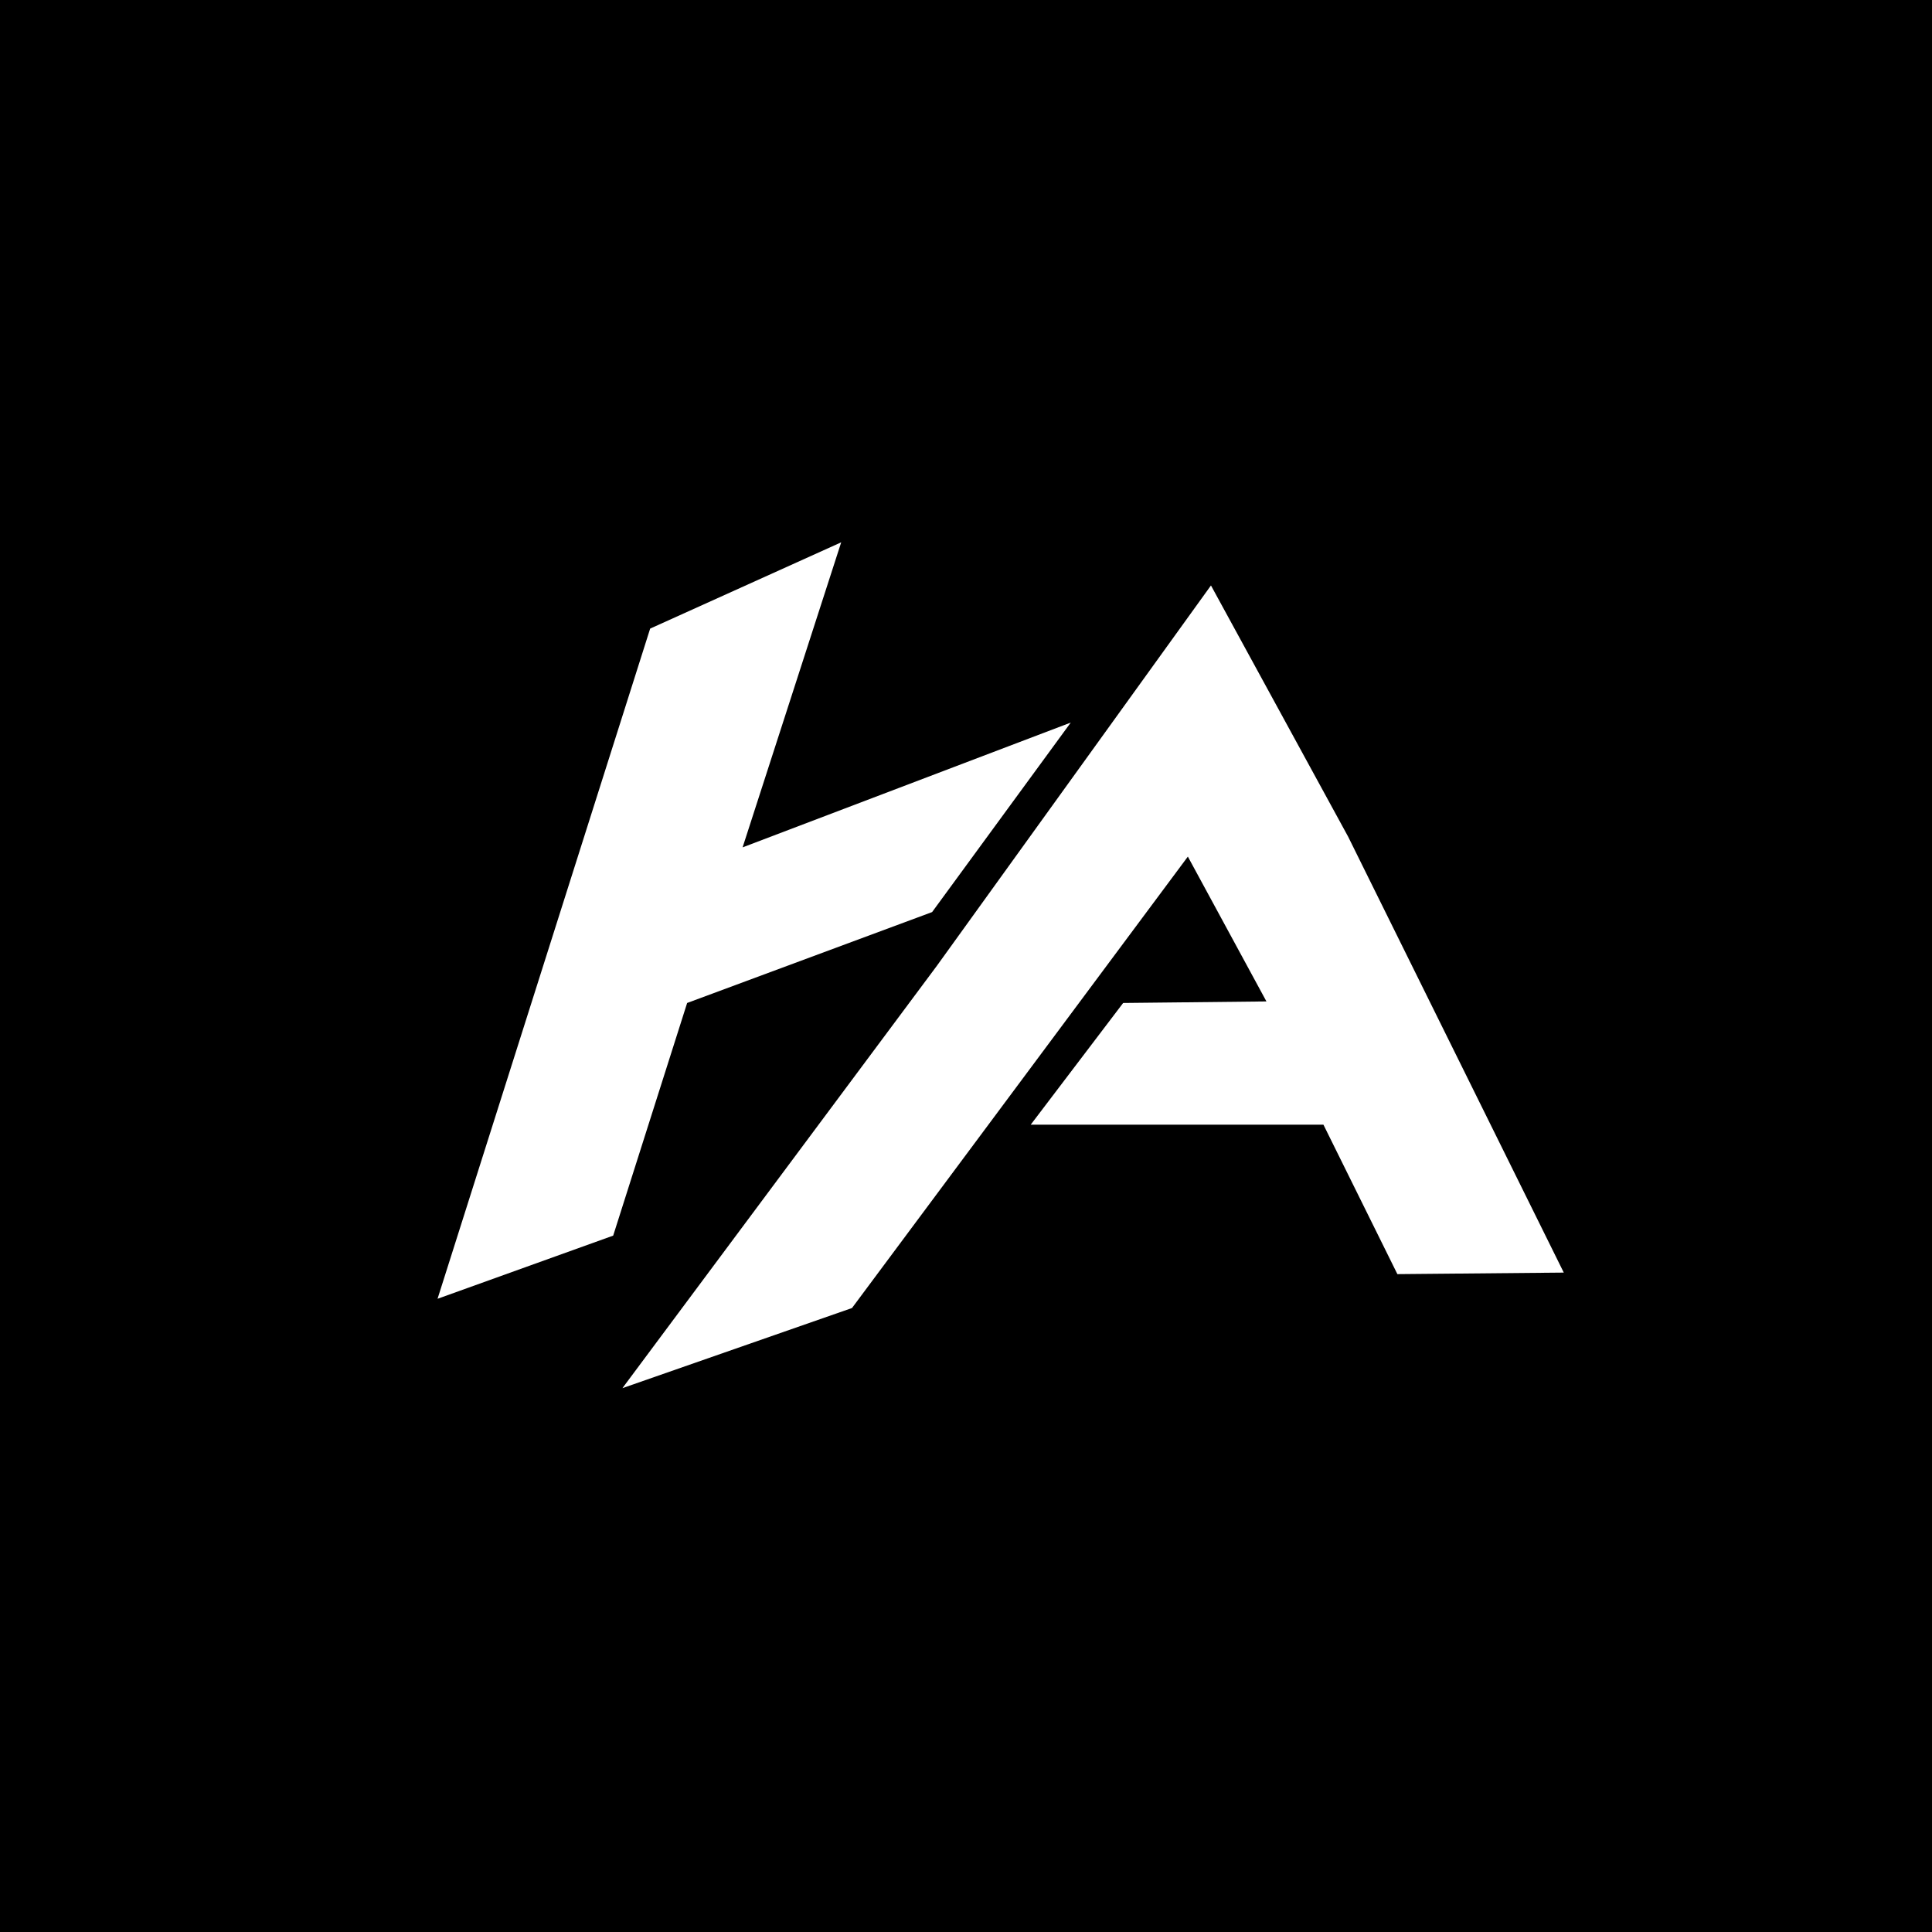
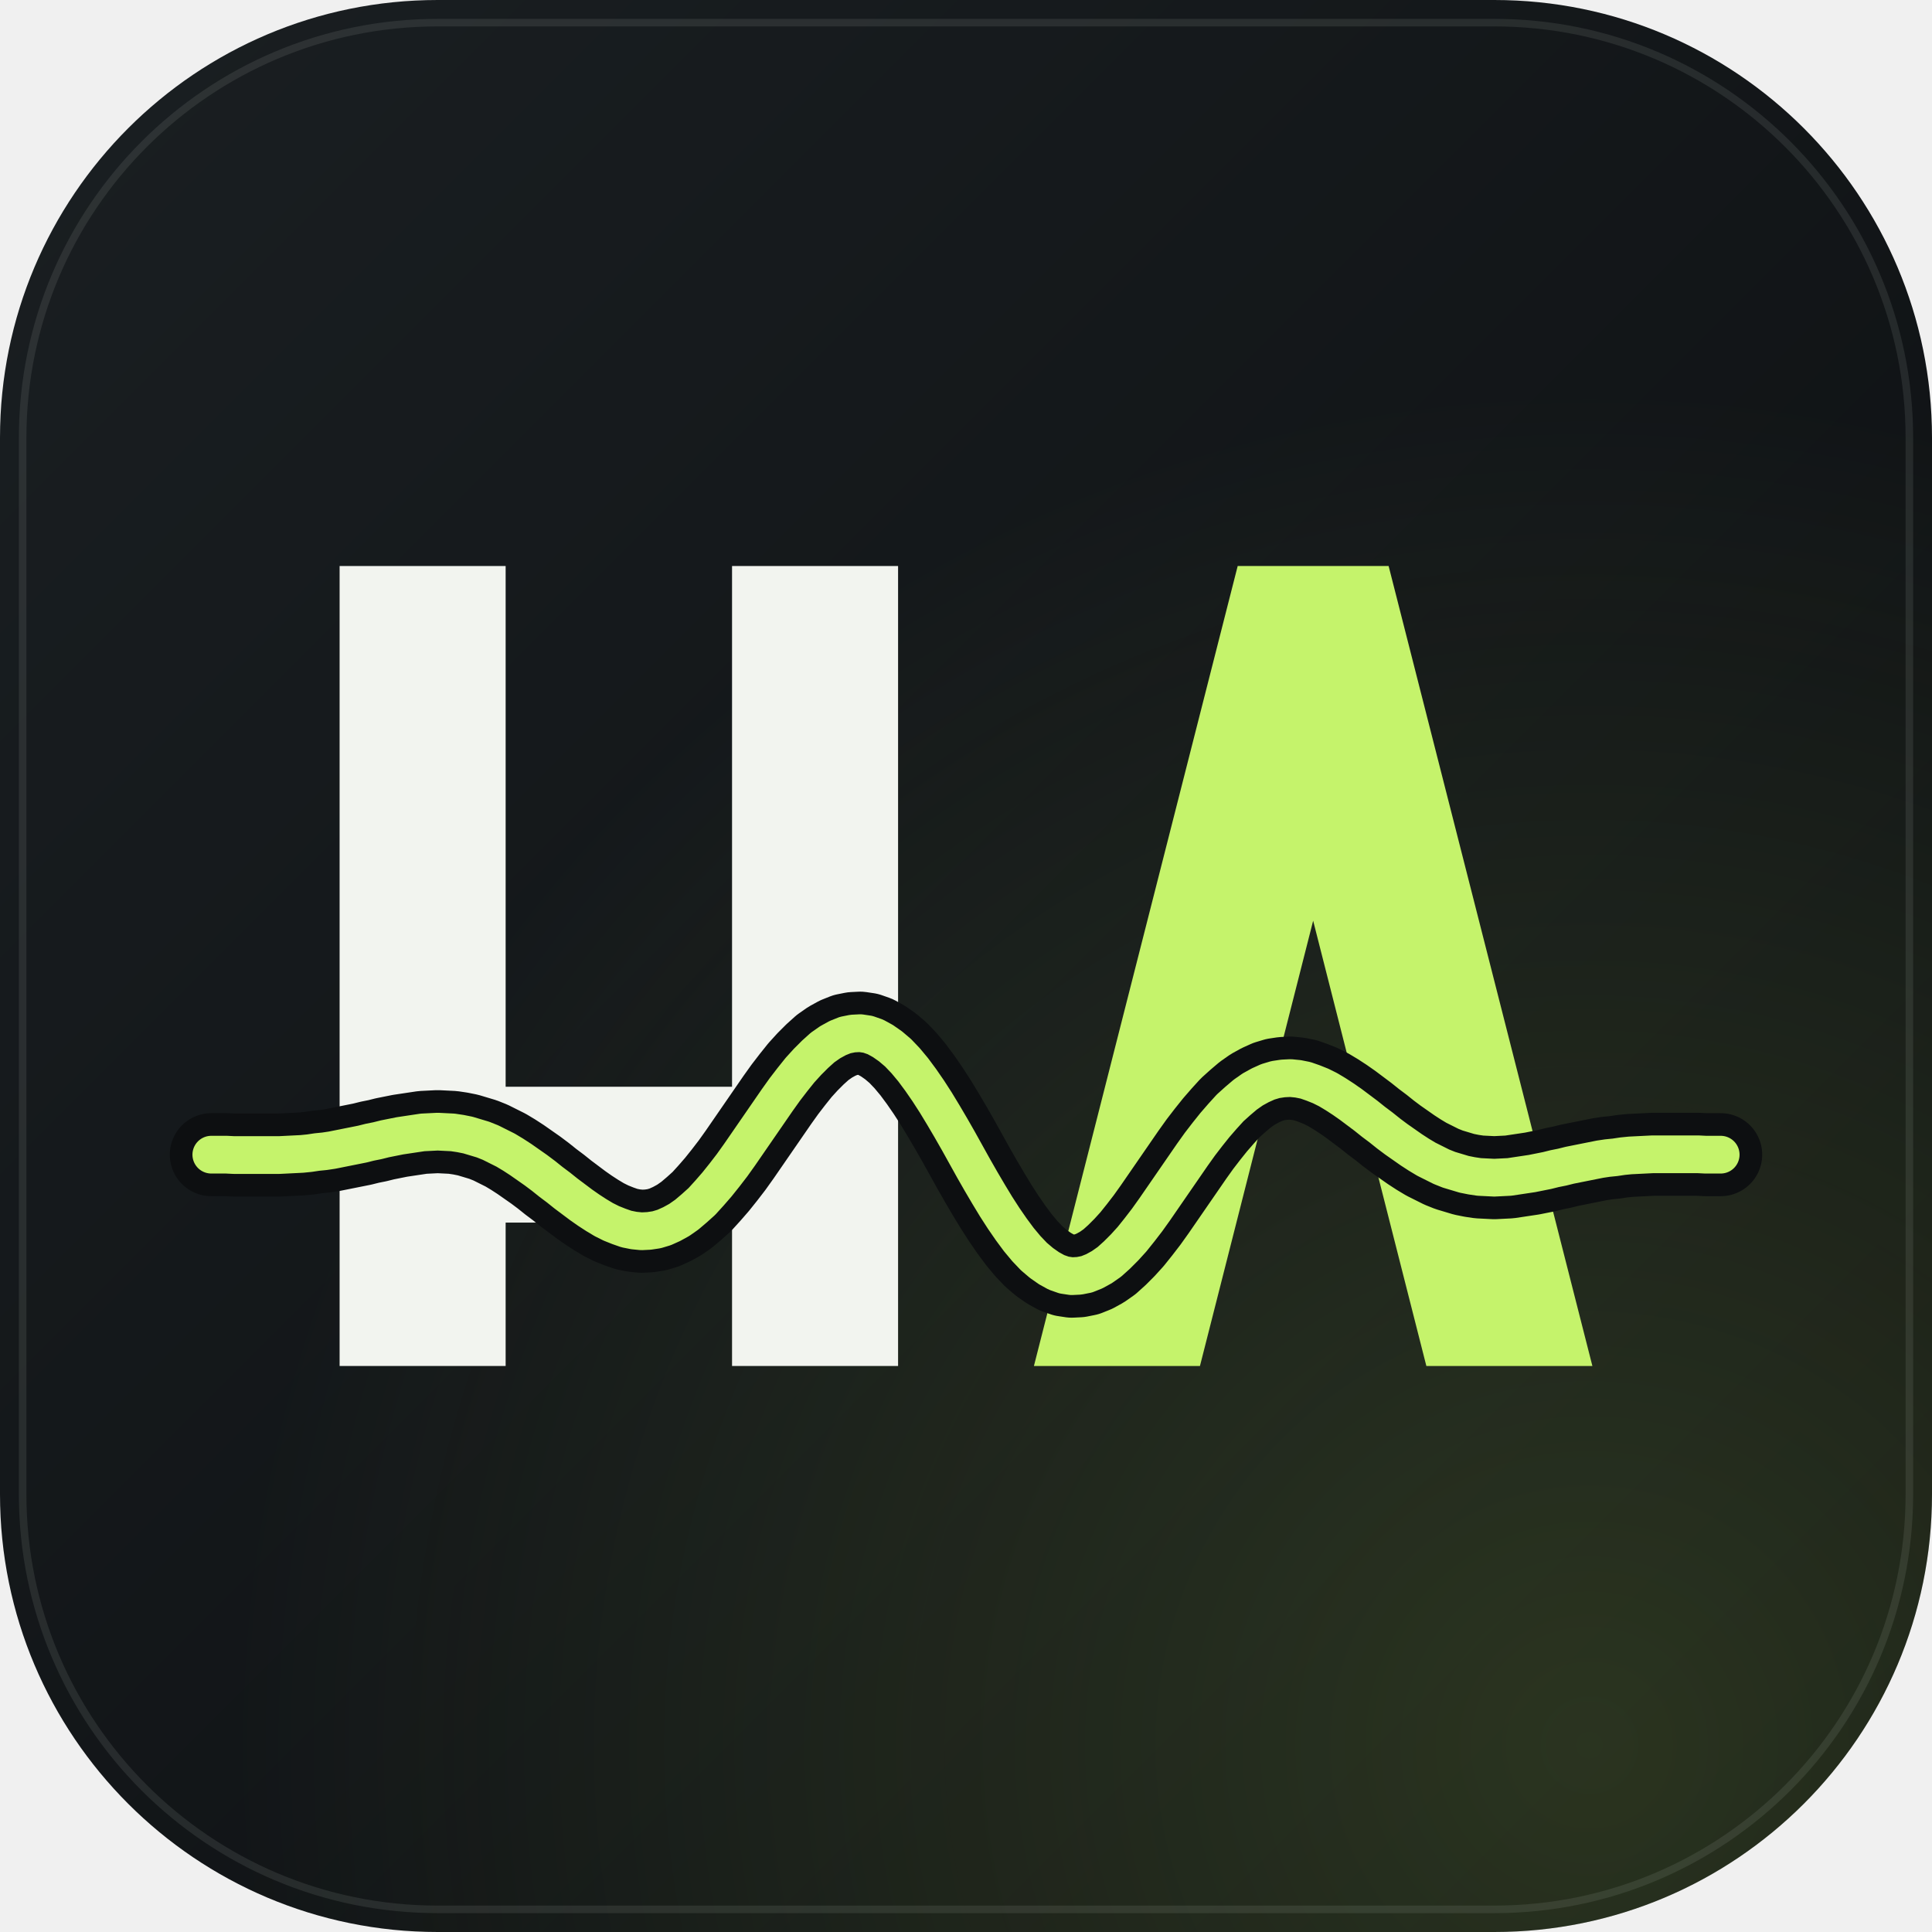
- <svg xmlns="http://www.w3.org/2000/svg" viewBox="0 0 1254 1254" width="1254" height="1254">
-   <rect width="1254" height="1254" fill="#000" />
-   <g fill="#fff" opacity="1">
-     <path d="M546 352L422 408L284 843L398 802L446 651L605 592L695 469L482 550Z" />
-     <path d="M786 380L608 627L404 901L553 849L771 556L822 650L729 651L669 730L859 730L907 827L1015 826L875 543Z" />
+ <svg xmlns="http://www.w3.org/2000/svg" viewBox="0 0 512 512" width="512" height="512" role="img" aria-label="HyperAudio">
+   <defs>
+     <linearGradient id="t" x1="0" y1="0" x2="1" y2="1">
+       <stop offset="0" stop-color="#1a1f22" />
+       <stop offset="1" stop-color="#0b0d0f" />
+     </linearGradient>
+     <radialGradient id="g" cx=".82" cy=".9" r=".7">
+       <stop offset="0" stop-color="#c5f36b" stop-opacity=".16" />
+       <stop offset="1" stop-color="#c5f36b" stop-opacity="0" />
+     </radialGradient>
+   </defs>
+   <rect width="512" height="512" rx="116" fill="url(#t)" />
+   <rect width="512" height="512" rx="116" fill="url(#g)" />
+   <rect x="6" y="6" width="500" height="500" rx="110" fill="none" stroke="#e2ece5" stroke-opacity=".1" stroke-width="2" />
+   <g transform="translate(256 256) scale(1.0) translate(-256 -256)">
+     <path d="M90 150h44v212H90zM194 150h44v212h-44zM134 288h60v36h-60z" fill="#f2f4ef" />
+     <path d="M328 150H368L422 362H378L348 244L318 362H274Z" fill="#c5f36b" />
+     <path d="M56.0 306.0 L58.0 306.0 L60.0 306.0 L62.0 306.1 L64.0 306.1 L66.0 306.1 L68.0 306.1 L70.0 306.1 L72.0 306.1 L74.0 306.1 L76.0 306.0 L78.0 305.9 L80.0 305.8 L82.0 305.6 L84.0 305.3 L86.0 305.1 L88.0 304.8 L90.0 304.4 L92.0 304.0 L94.0 303.6 L96.0 303.2 L98.0 302.7 L100.0 302.3 L102.0 301.8 L104.0 301.4 L106.0 301.0 L108.0 300.7 L110.0 300.4 L112.0 300.1 L114.0 300.0 L116.0 299.9 L118.0 300.0 L120.0 300.1 L122.0 300.4 L124.0 300.8 L126.0 301.4 L128.0 302.0 L130.0 302.8 L132.0 303.8 L134.0 304.8 L136.0 306.0 L138.0 307.3 L140.0 308.7 L142.0 310.1 L144.0 311.6 L146.0 313.2 L148.0 314.7 L150.0 316.3 L152.0 317.8 L154.0 319.3 L156.0 320.7 L158.0 322.0 L160.0 323.2 L162.0 324.2 L164.0 325.0 L166.0 325.7 L168.0 326.1 L170.0 326.3 L172.0 326.2 L174.0 325.9 L176.0 325.3 L178.0 324.4 L180.0 323.3 L182.0 321.9 L184.0 320.2 L186.0 318.4 L188.0 316.2 L190.0 313.9 L192.0 311.4 L194.0 308.8 L196.0 306.0 L198.0 303.1 L200.0 300.2 L202.0 297.3 L204.0 294.4 L206.0 291.5 L208.0 288.7 L210.0 286.1 L212.0 283.6 L214.0 281.4 L216.0 279.4 L218.0 277.6 L220.0 276.2 L222.0 275.1 L224.0 274.3 L226.0 273.9 L228.0 273.8 L230.0 274.1 L232.0 274.8 L234.0 275.9 L236.0 277.3 L238.0 279.0 L240.0 281.1 L242.0 283.5 L244.0 286.2 L246.0 289.1 L248.0 292.2 L250.0 295.5 L252.0 298.9 L254.0 302.4 L256.0 306.0 L258.0 309.6 L260.0 313.1 L262.0 316.5 L264.0 319.8 L266.0 322.9 L268.0 325.8 L270.0 328.5 L272.0 330.9 L274.0 333.0 L276.0 334.7 L278.0 336.1 L280.0 337.2 L282.0 337.9 L284.0 338.2 L286.0 338.1 L288.0 337.7 L290.0 336.9 L292.0 335.8 L294.0 334.4 L296.0 332.6 L298.0 330.6 L300.0 328.4 L302.0 325.9 L304.0 323.3 L306.0 320.5 L308.0 317.6 L310.0 314.7 L312.0 311.8 L314.0 308.9 L316.0 306.0 L318.0 303.2 L320.0 300.6 L322.0 298.1 L324.0 295.8 L326.0 293.6 L328.0 291.8 L330.0 290.1 L332.0 288.7 L334.0 287.6 L336.0 286.7 L338.0 286.1 L340.0 285.8 L342.0 285.7 L344.0 285.9 L346.0 286.3 L348.0 287.0 L350.0 287.8 L352.0 288.8 L354.0 290.0 L356.0 291.3 L358.0 292.7 L360.0 294.2 L362.0 295.7 L364.0 297.3 L366.0 298.8 L368.0 300.4 L370.0 301.9 L372.0 303.3 L374.0 304.7 L376.0 306.0 L378.0 307.2 L380.0 308.2 L382.0 309.2 L384.0 310.0 L386.0 310.6 L388.0 311.2 L390.0 311.6 L392.0 311.9 L394.0 312.0 L396.0 312.1 L398.0 312.0 L400.0 311.9 L402.0 311.6 L404.0 311.3 L406.0 311.0 L408.0 310.6 L410.0 310.2 L412.0 309.7 L414.0 309.3 L416.0 308.8 L418.0 308.4 L420.0 308.0 L422.0 307.6 L424.0 307.2 L426.0 306.9 L428.0 306.7 L430.0 306.4 L432.0 306.2 L434.0 306.1 L436.0 306.0 L438.0 305.9 L440.0 305.9 L442.0 305.9 L444.0 305.9 L446.0 305.9 L448.0 305.9 L450.0 305.9 L452.0 306.0 L454.0 306.0 L456.0 306.0" fill="none" stroke="#0d0f11" stroke-width="22" stroke-linecap="round" stroke-linejoin="round" />
+     <path d="M56.0 306.0 L58.0 306.0 L60.0 306.0 L62.0 306.1 L64.0 306.1 L66.0 306.1 L68.0 306.1 L70.0 306.1 L72.0 306.1 L74.0 306.1 L76.0 306.0 L78.0 305.9 L80.0 305.8 L82.0 305.6 L84.0 305.3 L86.0 305.1 L88.0 304.8 L90.0 304.4 L92.0 304.0 L94.0 303.6 L96.0 303.2 L98.0 302.7 L100.0 302.3 L102.0 301.8 L104.0 301.4 L106.0 301.0 L108.0 300.7 L110.0 300.4 L112.0 300.1 L114.0 300.0 L116.0 299.9 L118.0 300.0 L120.0 300.1 L122.0 300.4 L124.0 300.8 L126.0 301.4 L128.0 302.0 L130.0 302.8 L132.0 303.8 L134.0 304.8 L136.0 306.0 L138.0 307.3 L140.0 308.7 L142.0 310.1 L144.0 311.6 L146.0 313.2 L148.0 314.7 L150.0 316.3 L152.0 317.8 L154.0 319.3 L156.0 320.7 L158.0 322.0 L160.0 323.2 L162.0 324.2 L164.0 325.0 L166.0 325.7 L168.0 326.1 L170.0 326.3 L172.0 326.2 L174.0 325.9 L176.0 325.3 L178.0 324.4 L180.0 323.3 L182.0 321.9 L184.0 320.2 L186.0 318.4 L188.0 316.2 L190.0 313.9 L192.0 311.4 L194.0 308.8 L196.0 306.0 L198.0 303.1 L200.0 300.2 L202.0 297.3 L204.0 294.4 L206.0 291.5 L208.0 288.7 L210.0 286.1 L212.0 283.6 L214.0 281.4 L216.0 279.4 L218.0 277.6 L220.0 276.2 L222.0 275.1 L224.0 274.3 L226.0 273.9 L228.0 273.8 L230.0 274.1 L232.0 274.8 L234.0 275.9 L236.0 277.3 L238.0 279.0 L240.0 281.1 L242.0 283.5 L244.0 286.2 L246.0 289.1 L248.0 292.2 L250.0 295.5 L252.0 298.9 L254.0 302.4 L256.0 306.0 L258.0 309.6 L260.0 313.1 L262.0 316.5 L264.0 319.8 L266.0 322.9 L268.0 325.8 L270.0 328.5 L272.0 330.9 L274.0 333.0 L276.0 334.7 L278.0 336.1 L280.0 337.2 L282.0 337.9 L284.0 338.2 L286.0 338.1 L288.0 337.7 L290.0 336.9 L292.0 335.8 L294.0 334.4 L296.0 332.6 L298.0 330.6 L300.0 328.4 L302.0 325.9 L304.0 323.3 L306.0 320.5 L308.0 317.6 L310.0 314.7 L312.0 311.8 L314.0 308.9 L316.0 306.0 L318.0 303.2 L320.0 300.6 L322.0 298.1 L324.0 295.8 L326.0 293.6 L328.0 291.8 L330.0 290.1 L332.0 288.7 L334.0 287.6 L336.0 286.7 L338.0 286.1 L340.0 285.8 L342.0 285.7 L344.0 285.9 L346.0 286.3 L348.0 287.0 L350.0 287.8 L352.0 288.8 L354.0 290.0 L356.0 291.3 L358.0 292.7 L360.0 294.2 L362.0 295.7 L364.0 297.3 L366.0 298.8 L368.0 300.4 L370.0 301.9 L372.0 303.3 L374.0 304.7 L376.0 306.0 L378.0 307.2 L380.0 308.2 L382.0 309.2 L384.0 310.0 L386.0 310.6 L388.0 311.2 L390.0 311.6 L392.0 311.9 L394.0 312.0 L396.0 312.1 L398.0 312.0 L400.0 311.9 L402.0 311.6 L404.0 311.3 L406.0 311.0 L408.0 310.6 L410.0 310.2 L412.0 309.7 L414.0 309.3 L416.0 308.8 L418.0 308.4 L420.0 308.0 L422.0 307.6 L424.0 307.2 L426.0 306.9 L428.0 306.7 L430.0 306.4 L432.0 306.2 L434.0 306.1 L436.0 306.0 L438.0 305.9 L440.0 305.9 L442.0 305.9 L444.0 305.9 L446.0 305.9 L448.0 305.9 L450.0 305.9 L452.0 306.0 L454.0 306.0 L456.0 306.0" fill="none" stroke="#c5f36b" stroke-width="10" stroke-linecap="round" stroke-linejoin="round" />
  </g>
</svg>
